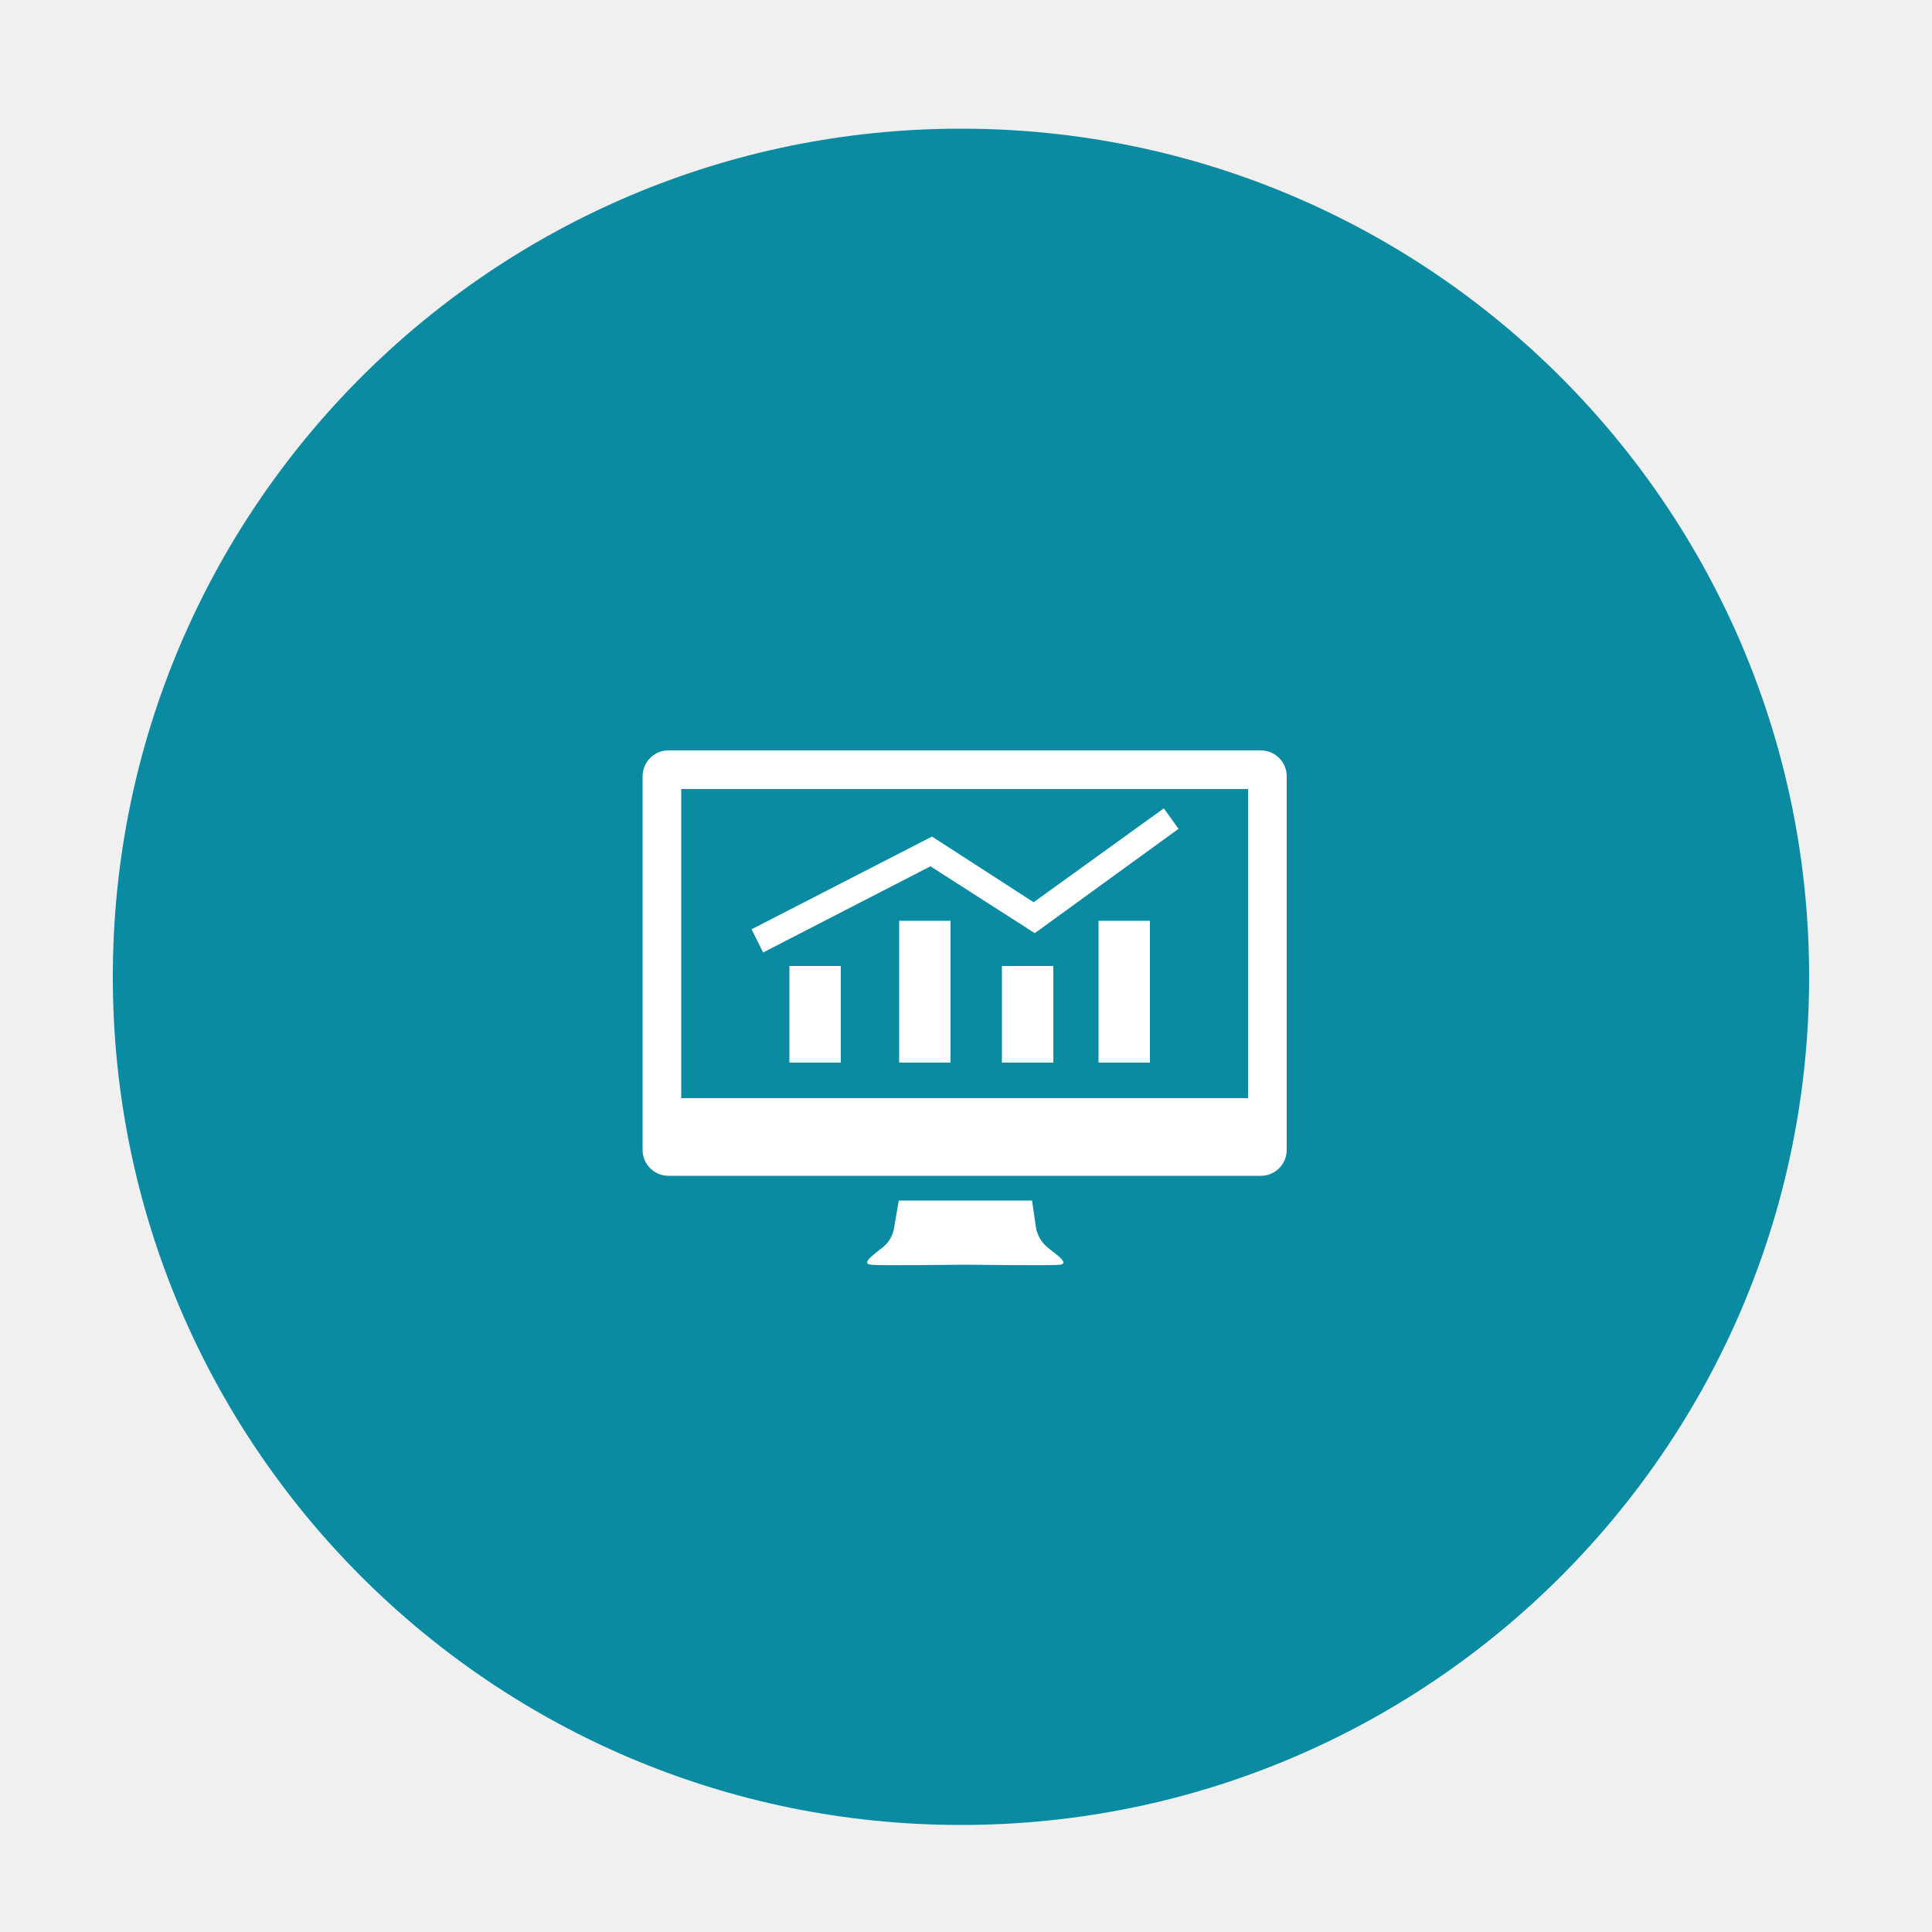
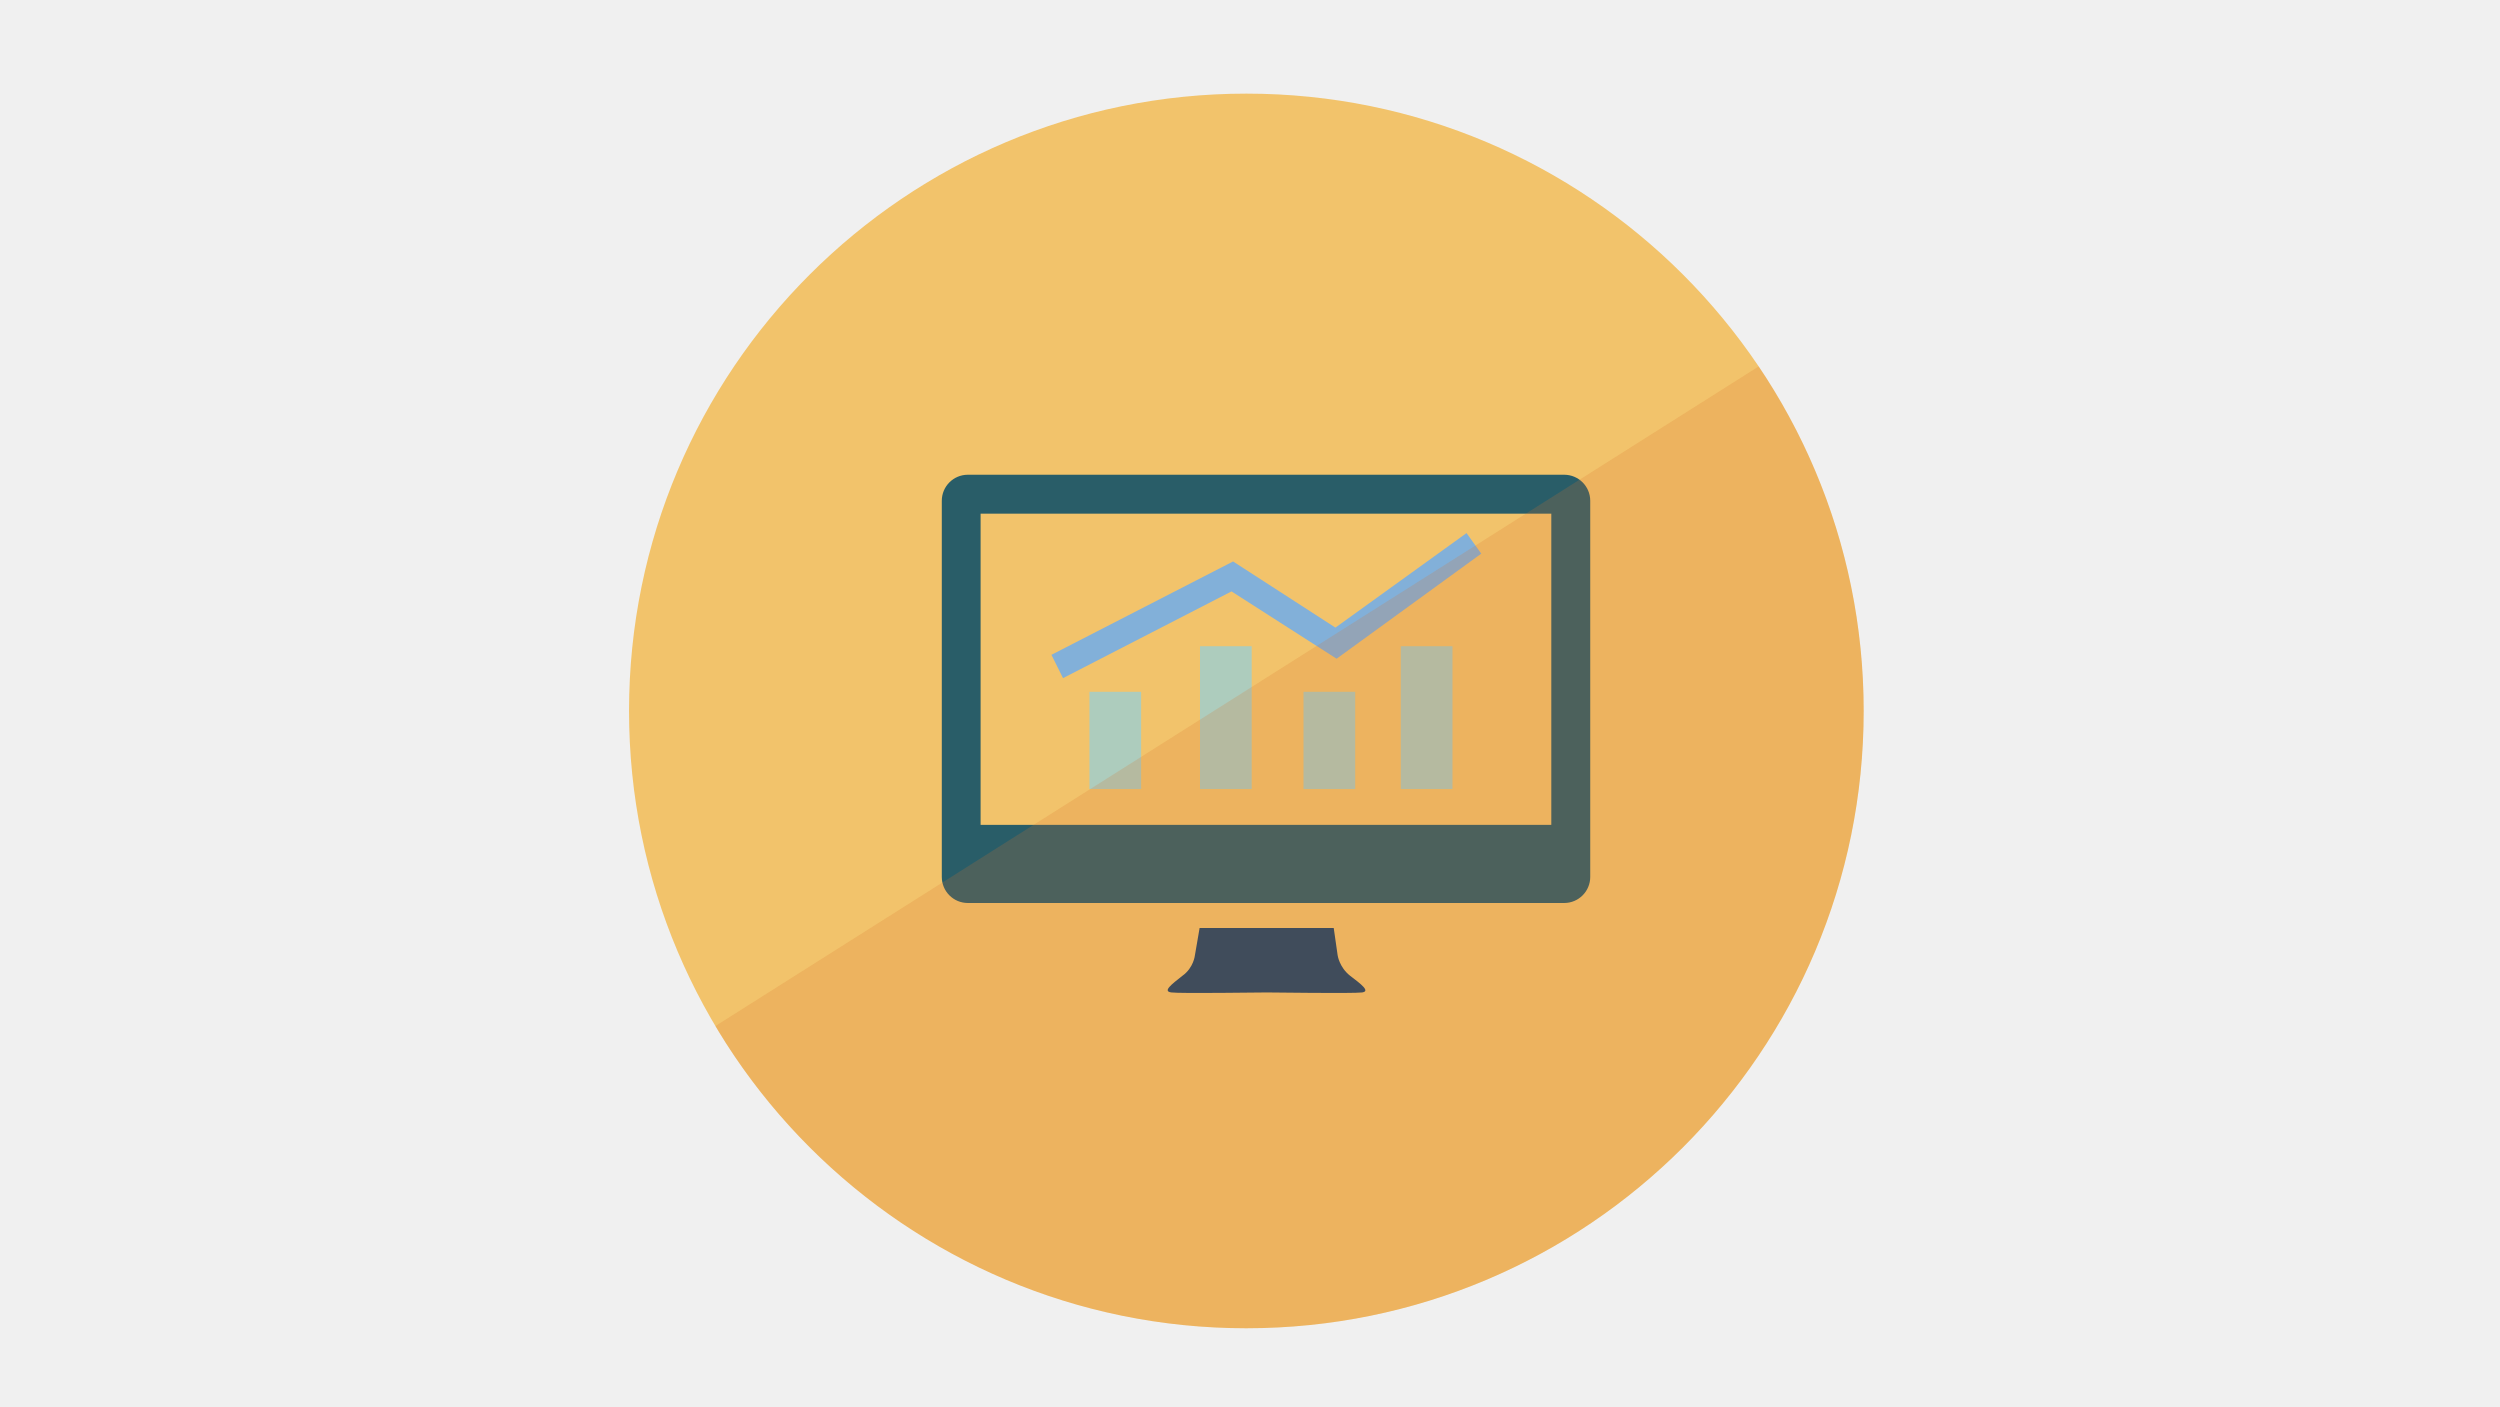
- <svg xmlns="http://www.w3.org/2000/svg" version="1.1" id="Layer_1" x="0px" y="0px" viewBox="0 0 500 500" enable-background="new 0 0 500 500" xml:space="preserve">
-   <circle fill="#0A8BA1" cx="248.7" cy="252.8" r="219.5" />
+ <svg xmlns="http://www.w3.org/2000/svg" version="1.1" id="Layer_1" x="0px" y="0px" viewBox="0 0 1920 1080" enable-background="new 0 0 1920 1080" xml:space="preserve">
+   <circle fill="#F2C36B" cx="957.2" cy="546" r="474.1" />
  <g>
-     <path fill="#FFFFFF" d="M271.3,323c-2.8-2.2-3.2-5.3-3.2-5.3l-1-7h-34.5l-1.2,7c0,0-0.3,3.2-3.2,5.3c-2.8,2.2-5.2,4-2.8,4.3   c2.2,0.3,22.8,0,24.5,0c1.5,0,22.2,0.3,24.5,0C276.5,327,274.2,325.2,271.3,323z" />
+     <path fill="#1A4266" d="M1036.9,749.4c-8.4-6.6-9.6-15.8-9.6-15.8l-3-20.9H921.3l-3.6,20.9c0,0-0.9,9.6-9.6,15.8   c-8.4,6.6-15.5,12-8.4,12.8c6.6,0.9,68.1,0,73.2,0c4.5,0,66.3,0.9,73.2,0C1052.5,761.3,1045.6,756,1036.9,749.4z" />
    <g>
-       <rect x="204.3" y="250" fill="#FFFFFF" width="13.3" height="25" />
-       <rect x="232.7" y="238.3" fill="#FFFFFF" width="13.3" height="36.7" />
-       <rect x="259.3" y="250" fill="#FFFFFF" width="13.3" height="25" />
-       <rect x="284.3" y="238.3" fill="#FFFFFF" width="13.3" height="36.7" />
-       <polygon fill="#FFFFFF" points="240.8,224.2 267.8,241.5 305,214.5 301.2,209.2 267.5,233.5 241.2,216.5 194.5,240.5 197.5,246.5       " />
+       <rect x="836.7" y="531.3" fill="#ADCCBD" width="39.7" height="74.7" />
+       <rect x="921.6" y="496.3" fill="#ADCCBD" width="39.7" height="109.7" />
+       <rect x="1001.1" y="531.3" fill="#ADCCBD" width="39.7" height="74.7" />
+       <rect x="1075.8" y="496.3" fill="#ADCCBD" width="39.7" height="109.7" />
+       <polygon fill="#82B0D9" points="945.8,454.2 1026.5,505.9 1137.6,425.2 1126.3,409.4 1025.6,482 947,431.2 807.5,502.9     816.4,520.8   " />
    </g>
-     <path fill="#FFFFFF" d="M326.3,194.2H173c-3.7,0-6.7,3-6.7,6.7v96.7c0,3.7,3,6.7,6.7,6.7h153.3c3.7,0,6.7-3,6.7-6.7v-96.7   C333,197.2,330,194.2,326.3,194.2z M323,284.2H176.3v-80H323V284.2z" />
+     <path fill="#295D68" d="M1201.3,364.6h-458c-11.1,0-20,9-20,20v288.9c0,11.1,9,20,20,20h458c11.1,0,20-9,20-20V384.6   C1221.3,373.5,1212.3,364.6,1201.3,364.6z M1191.4,633.5H753.1v-239h438.3V633.5z" />
  </g>
+   <path opacity="0.2" fill="#D9732B" d="M1431.3,546c0,261.9-212.3,474.1-474.1,474.1c-173.4,0-325.1-93.1-407.8-232.1l801.3-506.6  C1401.6,357,1431.3,448.1,1431.3,546z" />
</svg>
